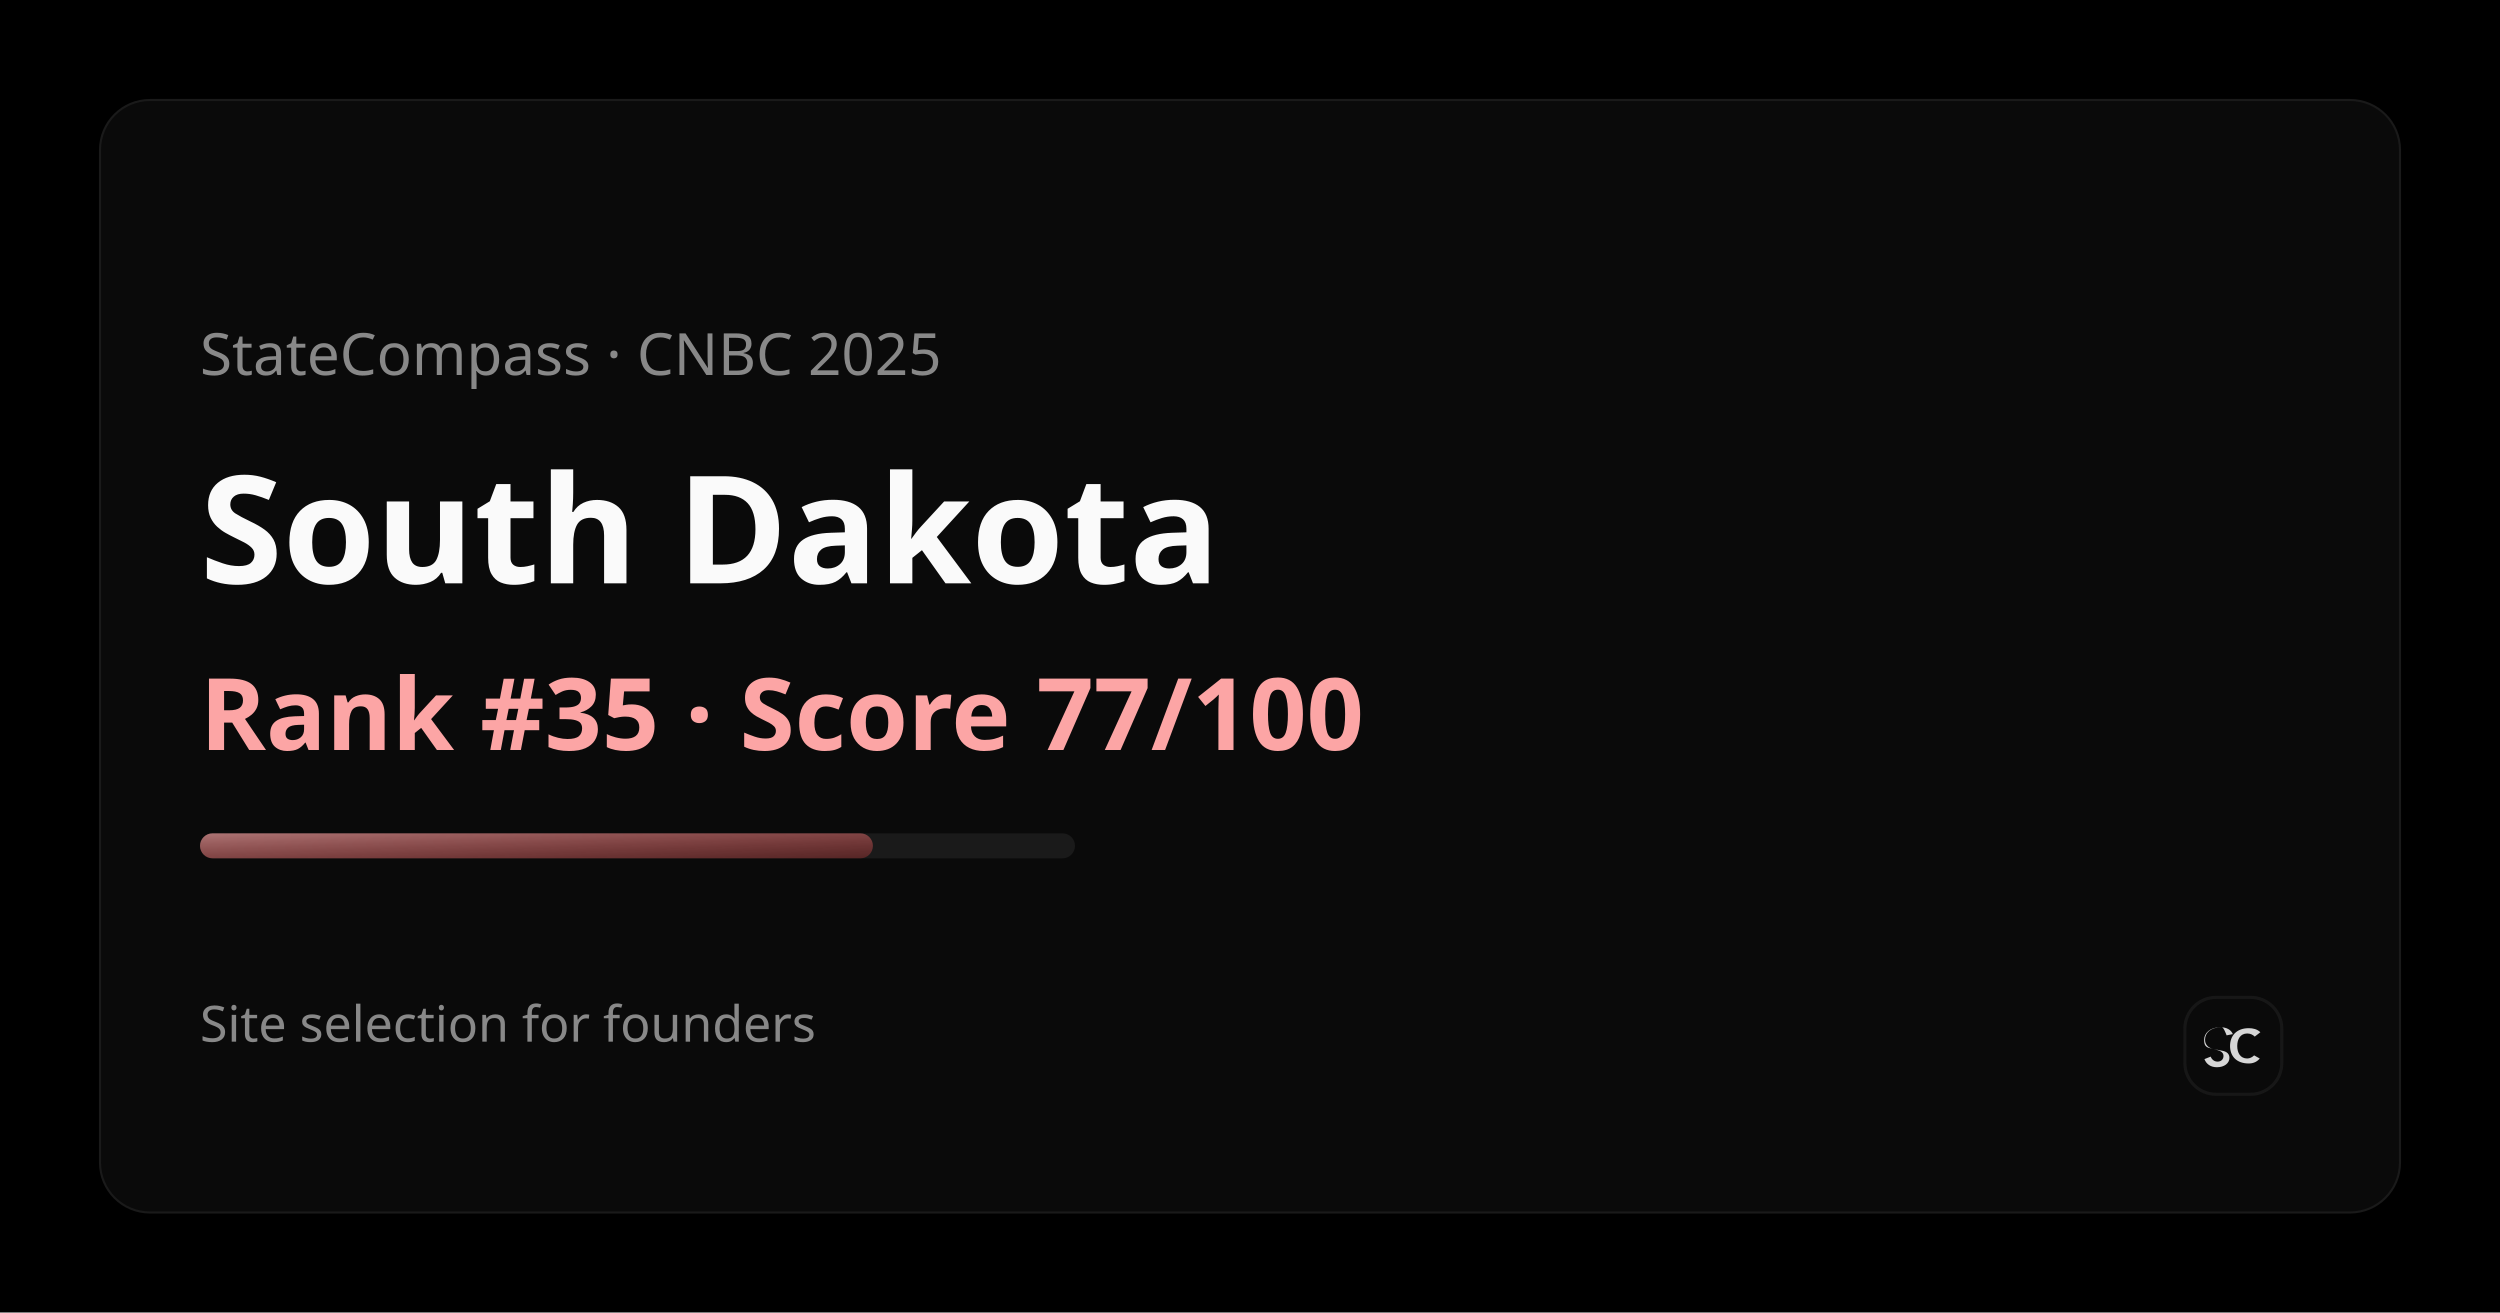
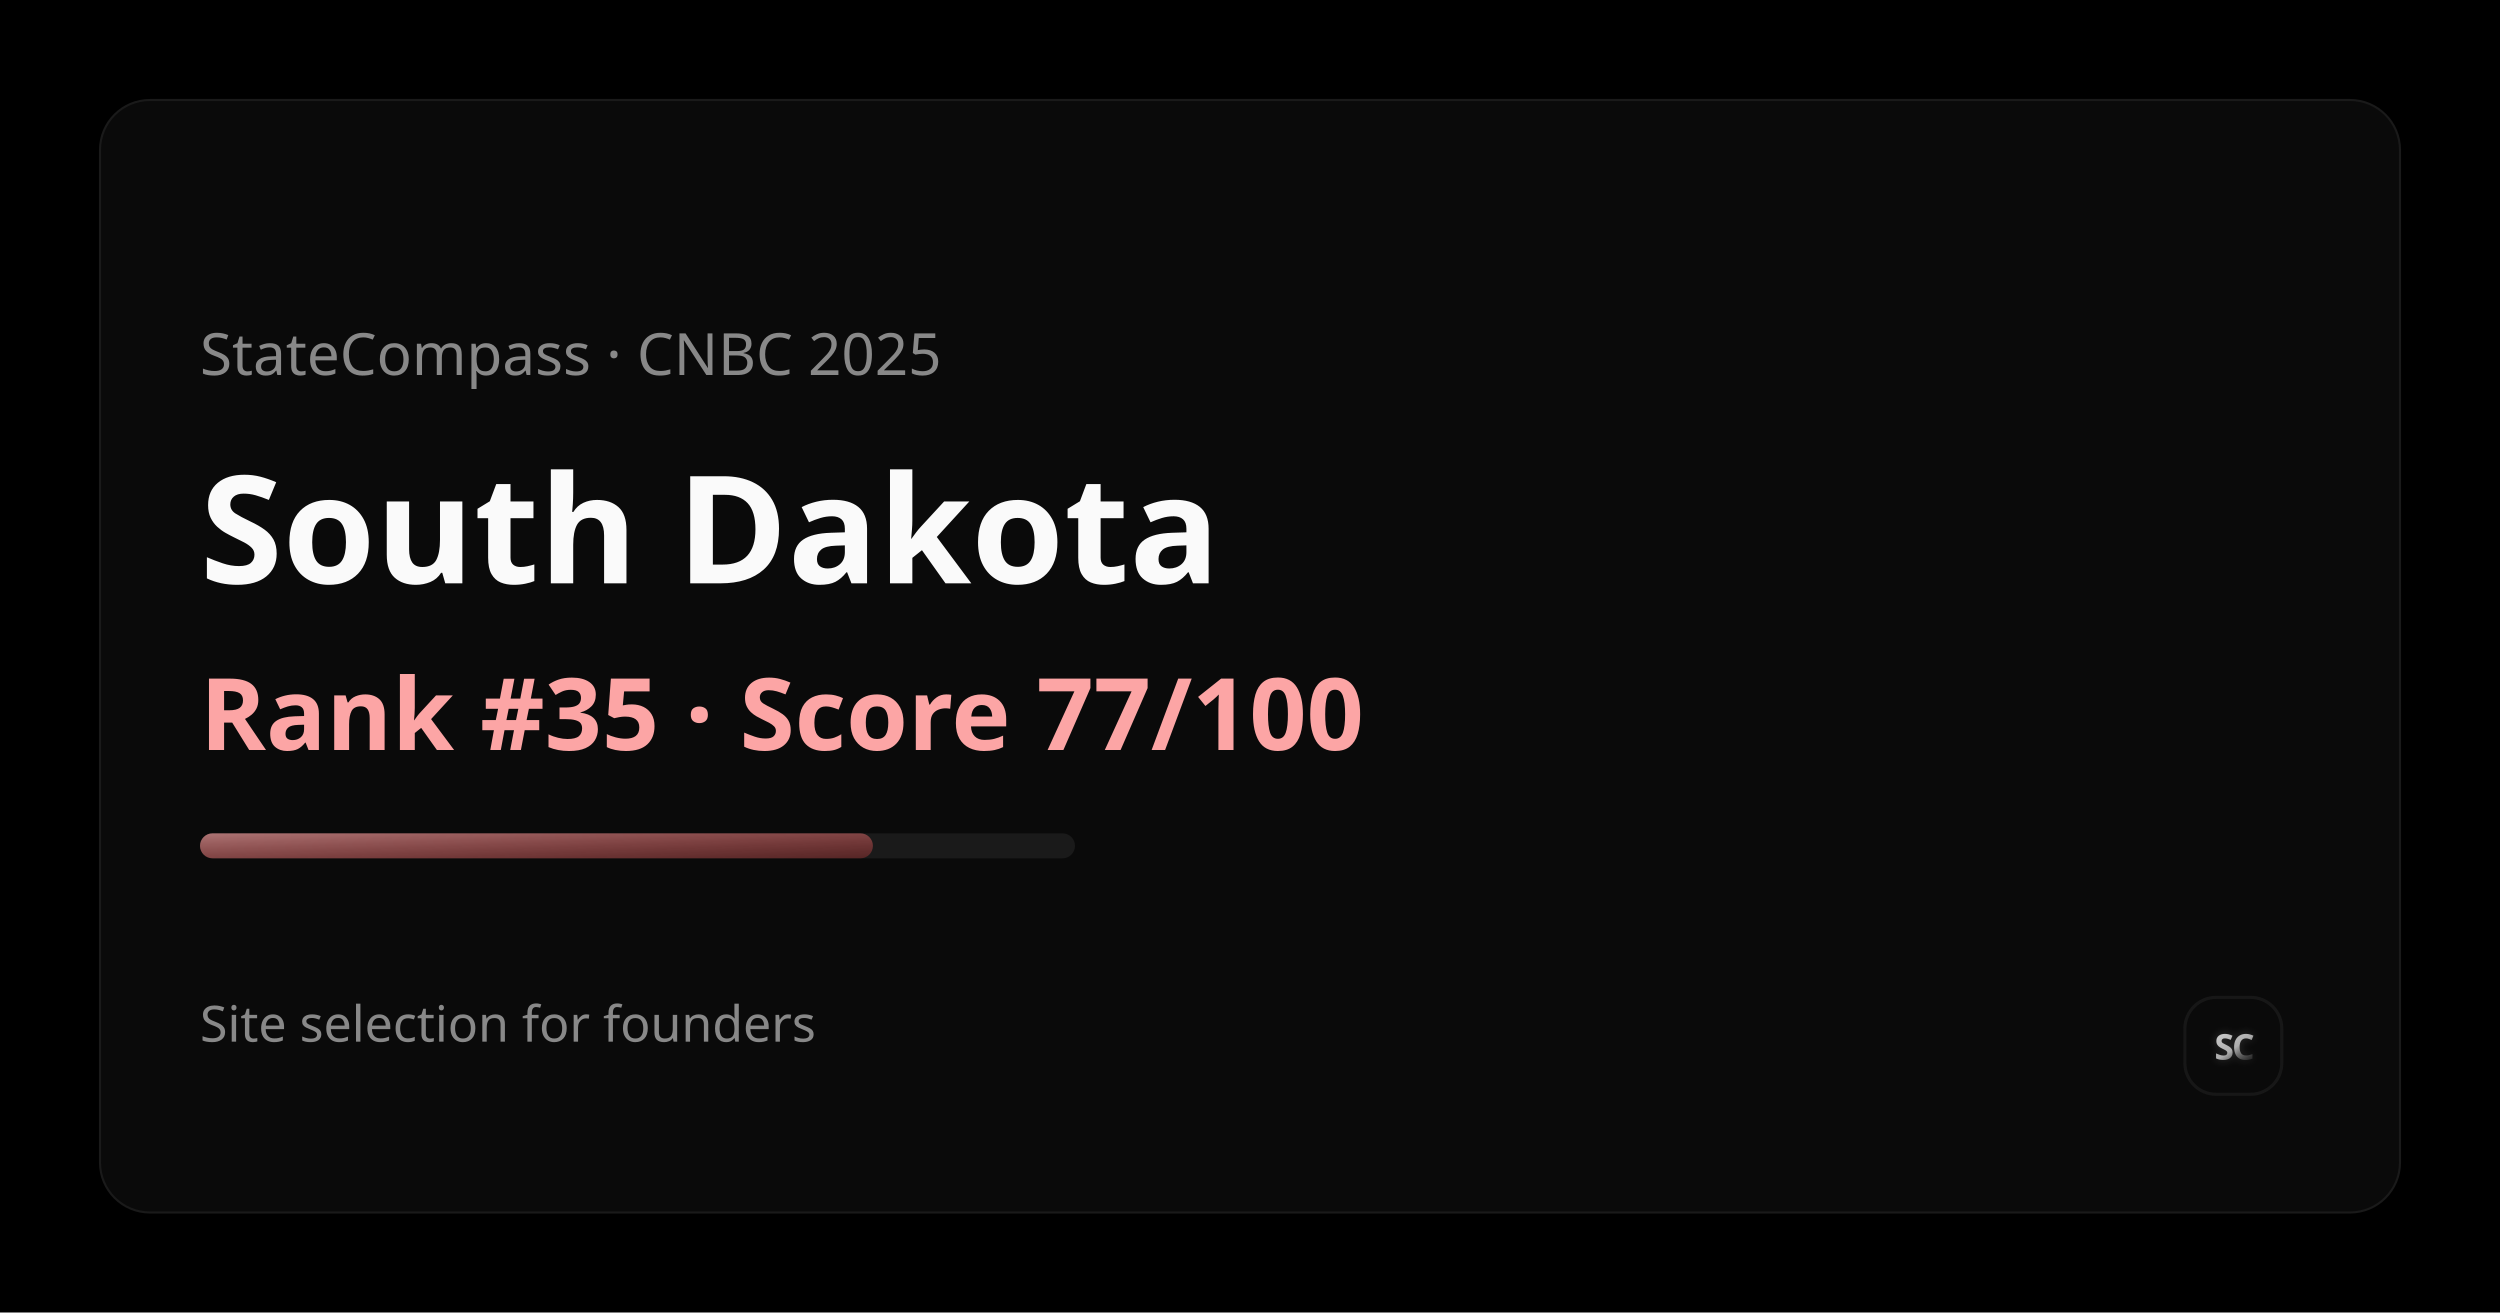
<svg xmlns="http://www.w3.org/2000/svg" width="1200" height="630" viewBox="0 0 1200 630">
  <defs>
    <linearGradient id="og-tier-red" x1="0%" y1="0%" x2="100%" y2="100%">
      <stop offset="0%" stop-color="#fca5a5" stop-opacity="0.65" />
      <stop offset="100%" stop-color="#ef4444" stop-opacity="0.28" />
    </linearGradient>
  </defs>
  <rect width="1200" height="630" fill="#000000" />
  <rect x="48" y="48" width="1104" height="534" rx="24" fill="#0a0a0a" stroke="#1a1a1a" />
  <text x="96" y="180" fill="#888888" font-family="system-ui,sans-serif" font-size="28">StateCompass · CNBC 2025</text>
  <text x="96" y="280" fill="#fafafa" font-family="system-ui,sans-serif" font-size="72" font-weight="700">South Dakota</text>
  <text x="96" y="360" fill="#fca5a5" font-family="system-ui,sans-serif" font-size="48" font-weight="600">Rank #35 · Score 77/100</text>
  <rect x="96" y="400" width="420" height="12" rx="6" fill="#1a1a1a" />
  <rect x="96" y="400" width="323" height="12" rx="6" fill="url(#og-tier-red)" />
  <text x="96" y="500" fill="#888888" font-family="system-ui,sans-serif" font-size="24">Site selection for founders</text>
+   <defs>
+     <linearGradient id="og-sc-dazzle" x1="0%" y1="0%" x2="100%" y2="100%">
+       <stop offset="0%" stop-color="#ffffff" stop-opacity="0.92" />
+       <stop offset="52%" stop-color="#fafafa" stop-opacity="0.78" />
+       <stop offset="100%" stop-color="#525252" stop-opacity="0.36" />
+     </linearGradient>
+     <filter id="og-sc-glow" x="-100%" y="-100%" width="300%" height="300%" color-interpolation-filters="sRGB">
+       <feGaussianBlur in="SourceAlpha" stdDeviation="2.03" result="blur" />
+       <feFlood flood-color="#ffffff" flood-opacity="0.25" result="glowColor" />
+       <feComposite in="glowColor" in2="blur" operator="in" result="softGlow" />
+       <feMerge>
+         <feMergeNode in="softGlow" />
+         <feMergeNode in="SourceGraphic" />
+       </feMerge>
+     </filter>
+   </defs>
  <g transform="translate(1104, 534)" opacity="0.85">
    <g transform="translate(-56, -56)">
      <rect x="0.75" y="0.75" width="46.50" height="46.50" rx="15.00" fill="#0a0a0a" stroke="#1a1a1a" stroke-width="1.50" />
-       <g transform="translate(24.00,24.00) scale(1.5) translate(-9.35,-7.05)">
-         <path fill="#fafafa" d="M 5.6 1.1 C 2.1 1.1 0.3 2.9 0.3 5.1 C 0.3 6.6 1.2 7.7 3.1 8.1 L 5.7 8.6 C 7.4 8.9 8.1 9.7 8.1 10.9 C 8.1 12.6 6.5 13.9 4.1 13.9 C 2.1 13.9 0.7 12.9 0.1 11.3 L 2.1 10.5 C 2.5 11.5 3.3 12.1 4.3 12.1 C 5.5 12.1 6.2 11.3 6.2 10.3 C 6.2 9.3 5.5 8.7 3.9 8.3 L 1.5 7.7 C 0.1 7.3 0 6.1 0 5.1 C 0 2.9 2 1.1 5.2 1.1 C 7.2 1.1 8.6 1.9 9.2 3.3 L 7.2 3.7 C 6.8 2.7 6.2 1.1 5.6 1.1 Z" />
-         <path fill="#fafafa" d="M 14.3 1.4 C 10.3 1.4 8.3 3.9 8.3 7.1 C 8.3 10.3 10.3 12.7 14.3 12.7 C 15.8 12.7 17 12.1 17.8 11.1 L 16 10.1 C 15.4 10.7 14.6 11.1 13.8 11.1 C 11.6 11.1 10.6 9.3 10.6 7.1 C 10.6 4.9 11.6 3.1 13.8 3.1 C 14.8 3.1 15.6 3.5 16.2 4.1 L 18 2.7 C 17 1.7 15.6 1.4 14.3 1.4 Z" />
-       </g>
+       <text x="24.58" y="24.00" font-family="Sora, system-ui, sans-serif" font-size="17.04" font-weight="700" text-anchor="middle" dominant-baseline="central" letter-spacing="-0.055em" fill="url(#og-sc-dazzle)" filter="url(#og-sc-glow)">SC</text>
    </g>
  </g>
</svg>
